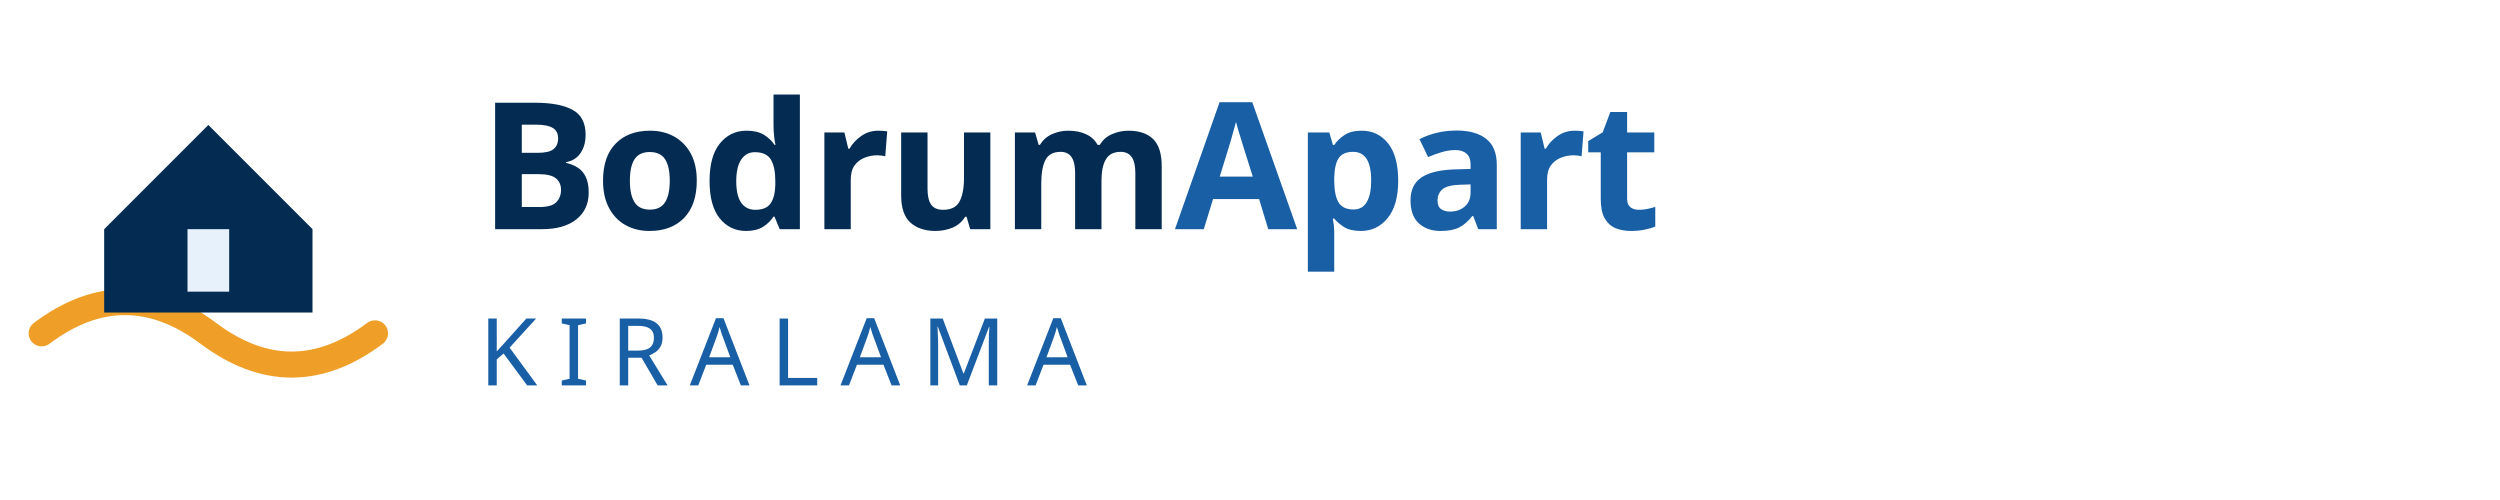
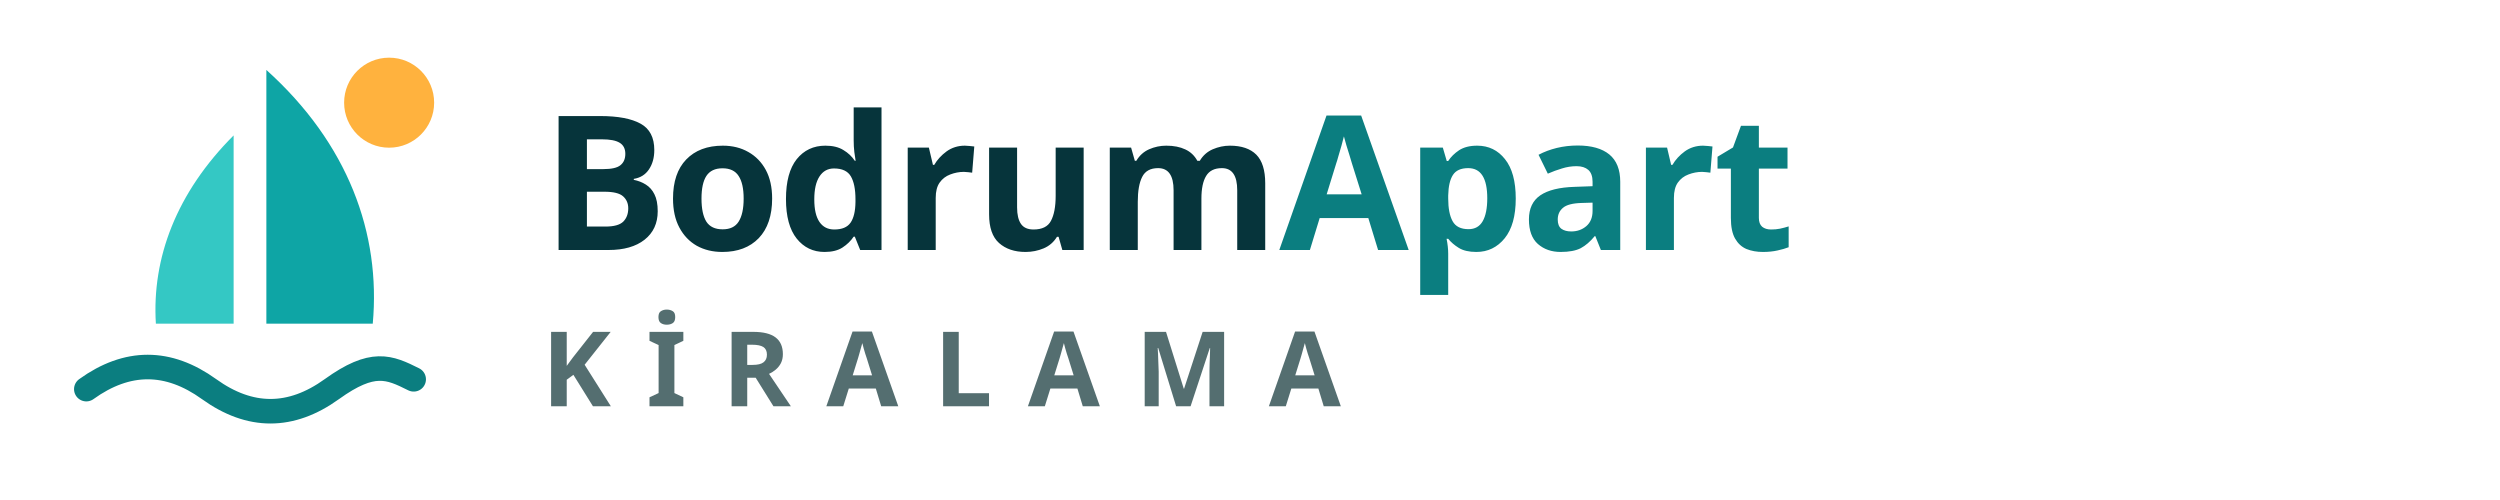
<svg xmlns="http://www.w3.org/2000/svg" viewBox="0 0 240 48" width="240" height="48" role="img" aria-label="Bodrum Apart Kiralama">
-   <g transform="translate(4, 8)">
-     <path d="M0 24 Q 8 18, 16 24 T 32 24" stroke="#EF9F27" stroke-width="2.5" fill="none" stroke-linecap="round" />
-     <path d="M6 14 L 16 4 L 26 14 L 26 22 L 6 22 Z" fill="#042C53" />
-     <rect x="14" y="14" width="4" height="6" fill="#E6F1FB" />
+   <g transform="translate(2, 2) scale(0.7857)">
+     <path d="M30 6c10 9 14 20 13 31H30z" fill="#0EA5A5" />
+     <path d="M26 14c-7 7-10 15-9.5 23H26z" fill="#34C8C4" />
+     <path d="M8 45c5-3.6 10-3.6 15 0s10 3.6 15 0 7-2.7 10-1.2" stroke="#0B7E80" stroke-width="3" fill="none" stroke-linecap="round" />
+     <circle cx="45" cy="10" r="5.5" fill="#FFB23E" />
  </g>
-   <text x="46" y="22" font-family="'Plus Jakarta Sans', system-ui, sans-serif" font-size="17" font-weight="700" fill="#042C53" letter-spacing="-0.3">Bodrum<tspan fill="#185FA5">Apart</tspan>
+   <text x="52" y="24" font-family="'Plus Jakarta Sans', system-ui, sans-serif" font-size="18" font-weight="800" fill="#06343B" letter-spacing="-0.3">Bodrum<tspan fill="#0B7E80">Apart</tspan>
  </text>
-   <text x="46" y="37" font-family="'Plus Jakarta Sans', system-ui, sans-serif" font-size="9" font-weight="500" fill="#185FA5" letter-spacing="2">KIRALAMA</text>
+   <text x="52" y="39" font-family="'Plus Jakarta Sans', system-ui, sans-serif" font-size="10" font-weight="600" fill="#546E70" letter-spacing="3.4">KİRALAMA</text>
</svg>
